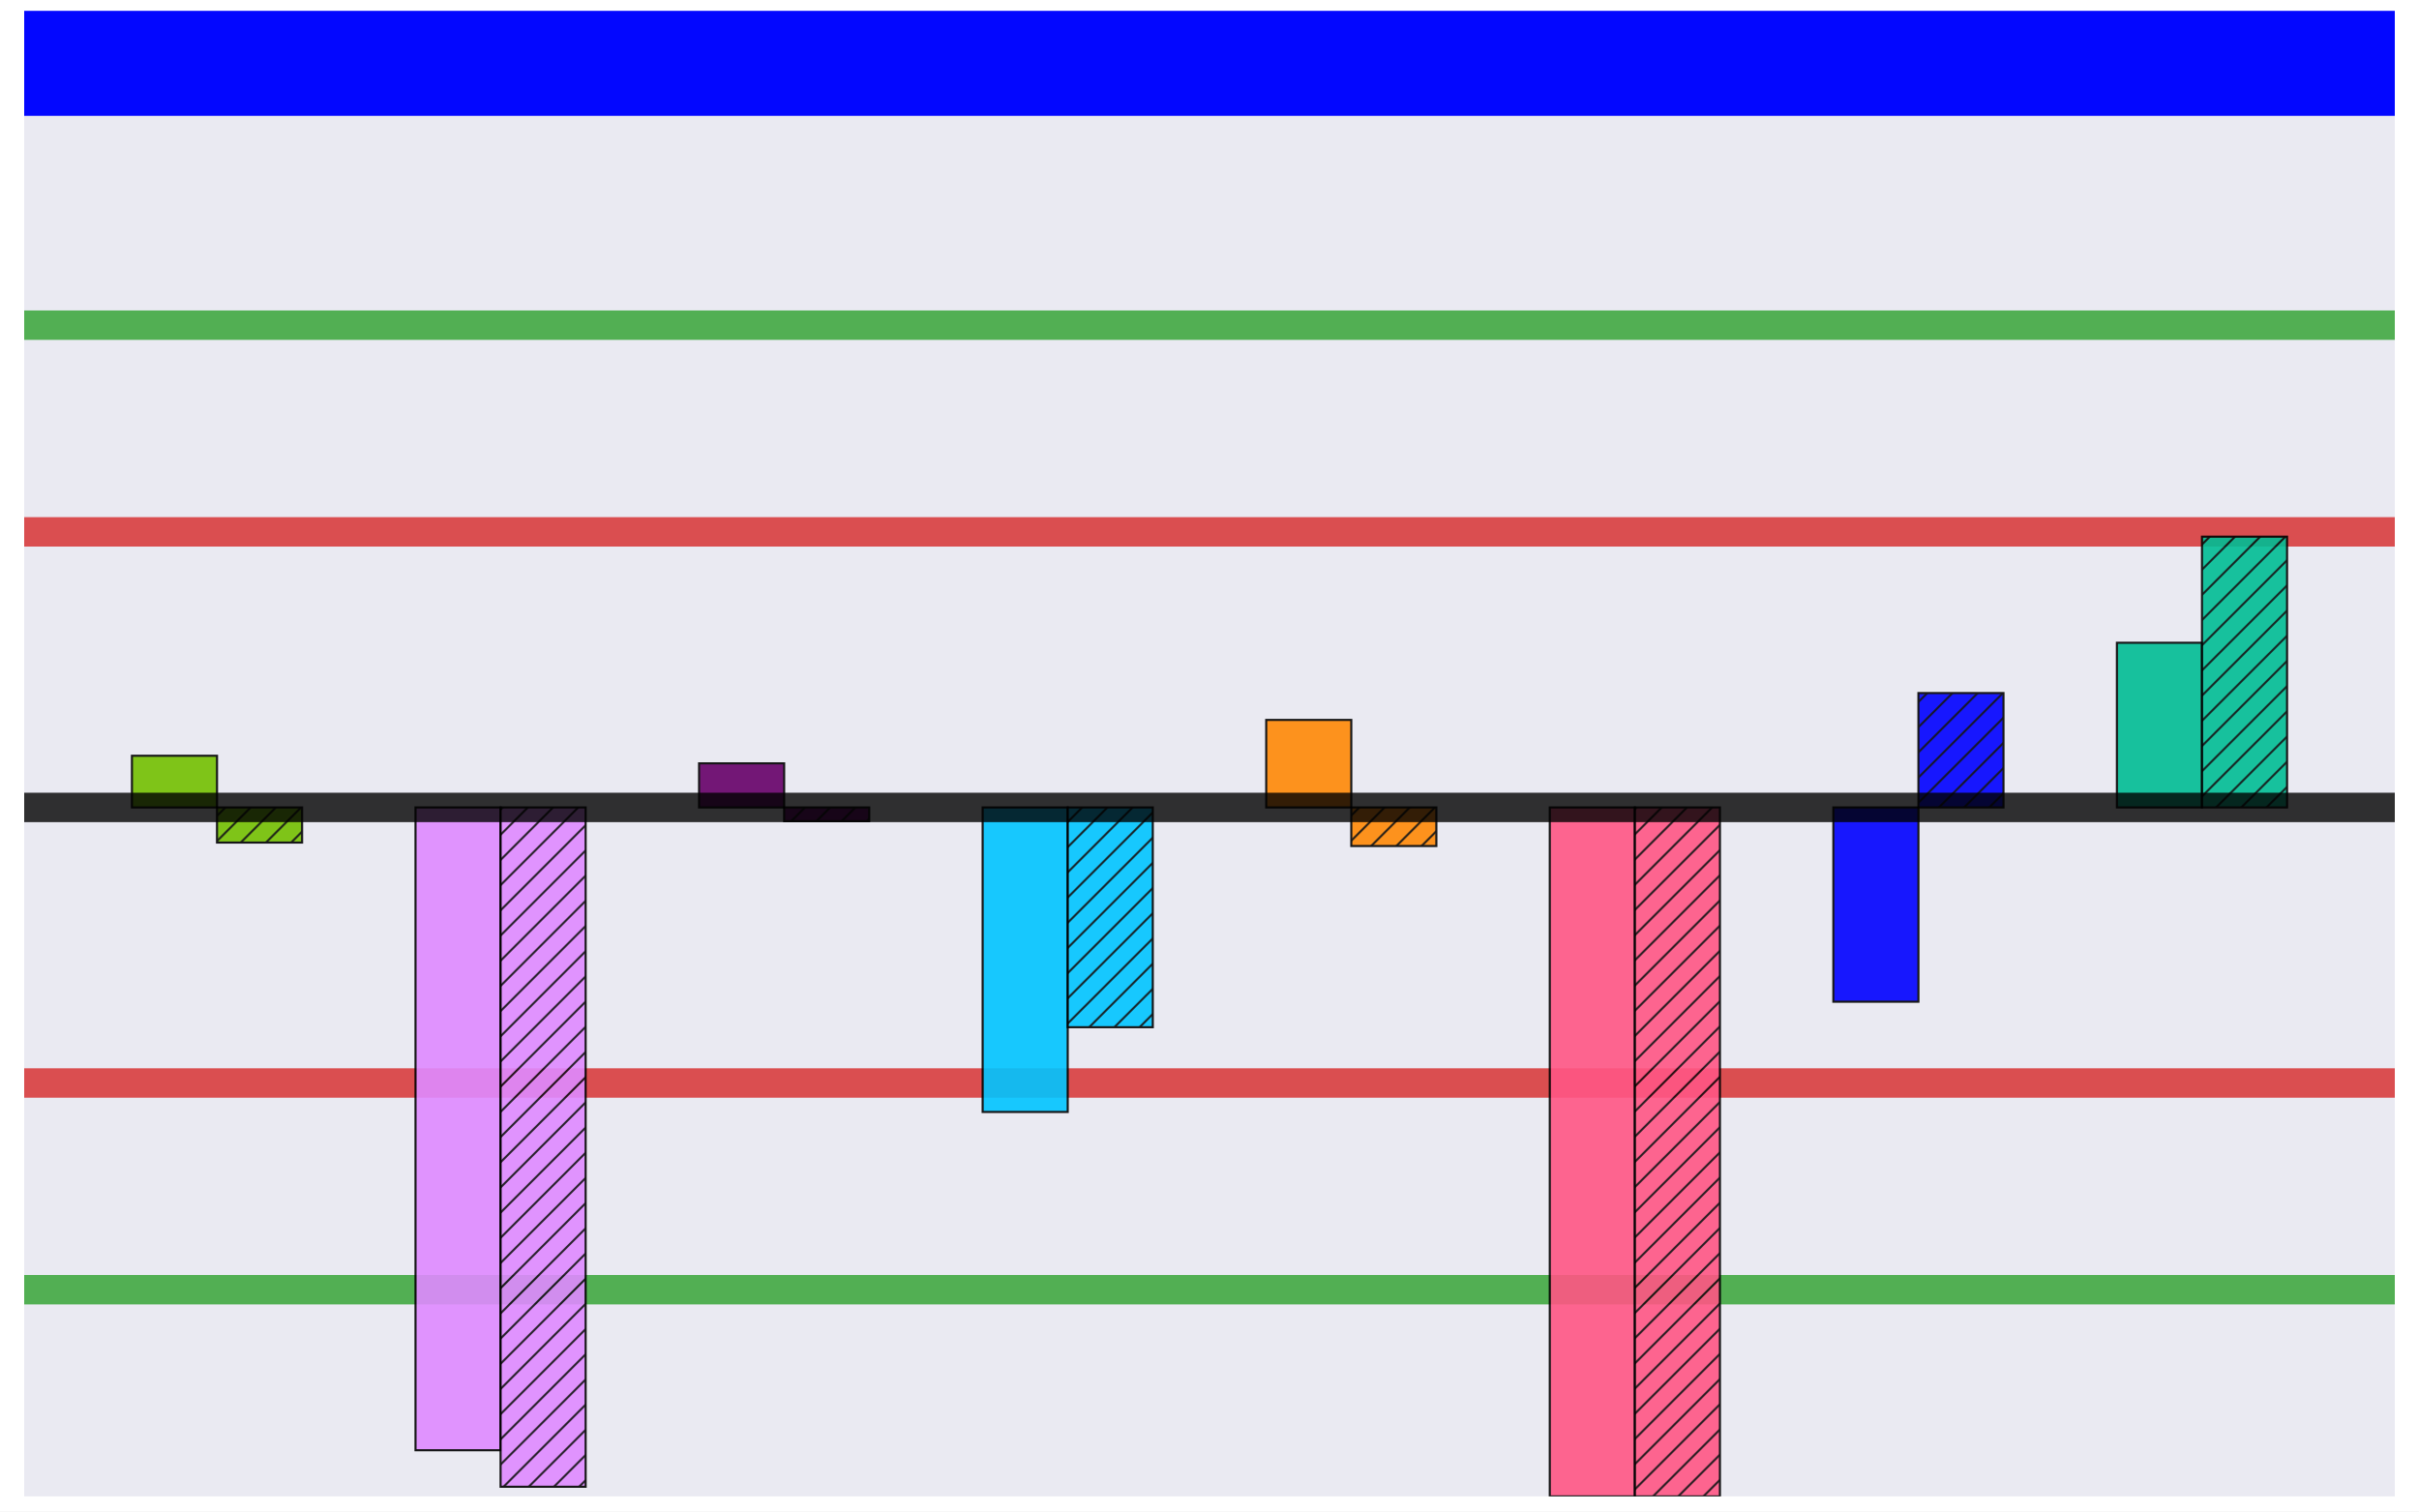
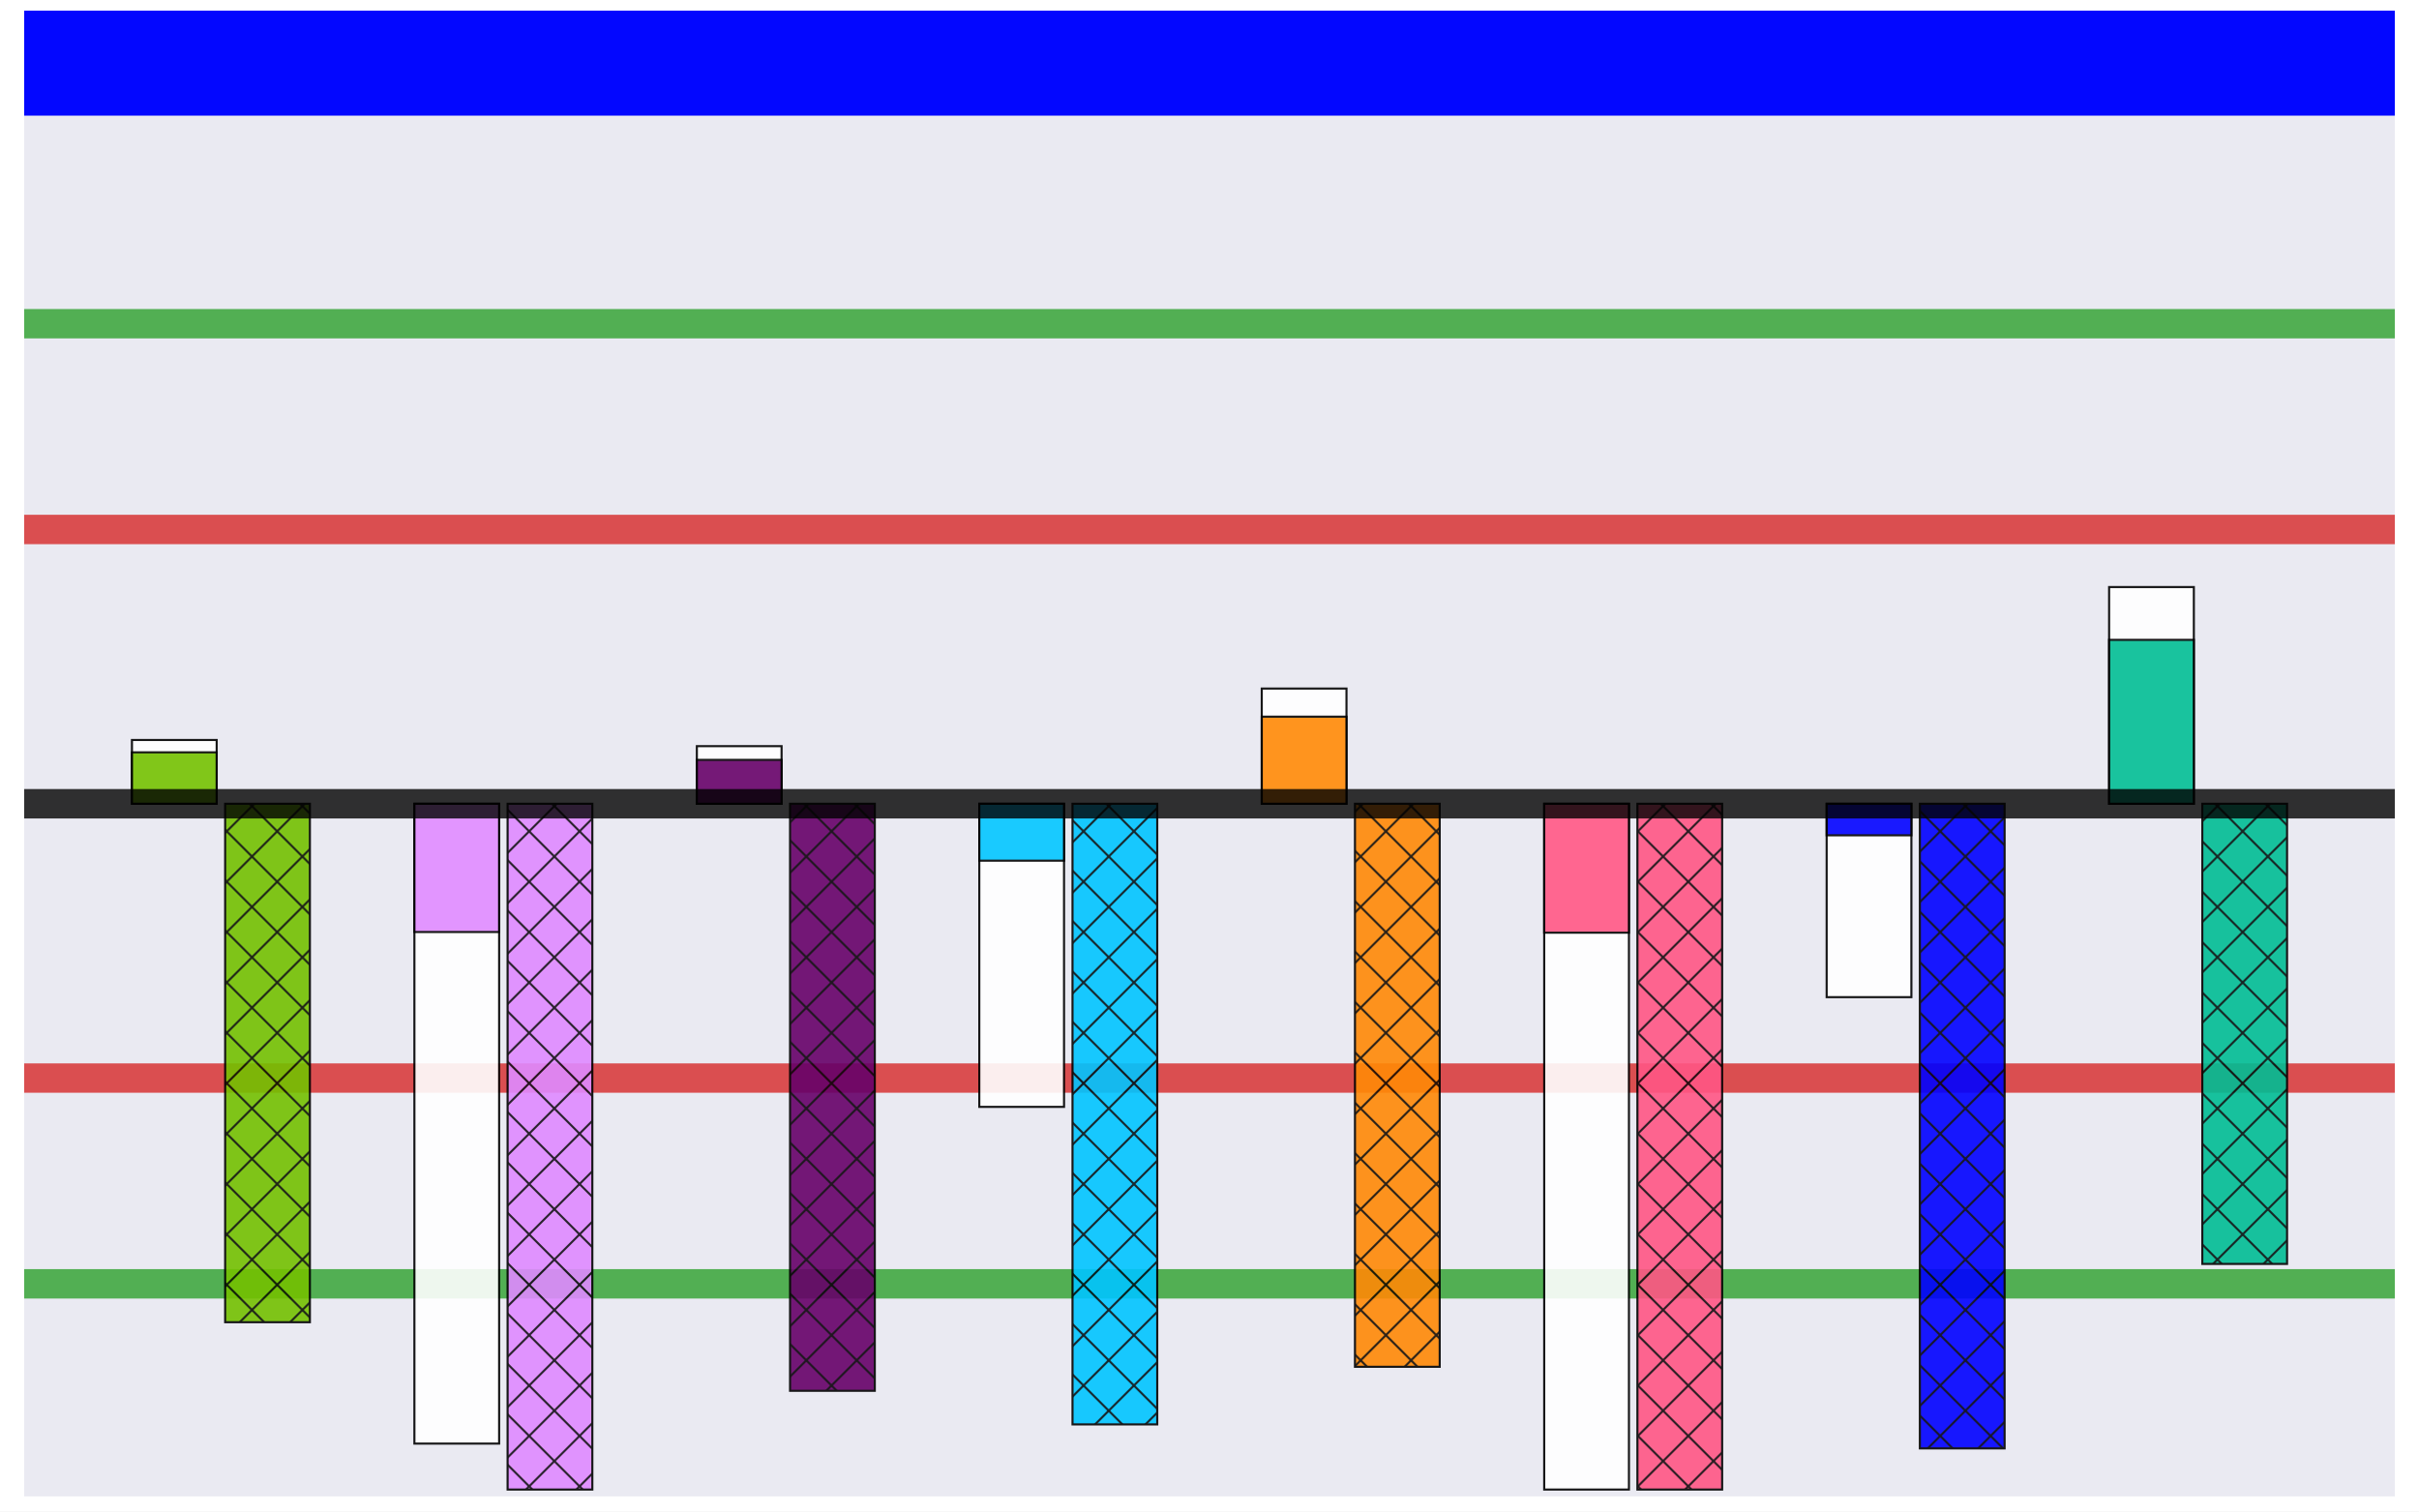
<svg xmlns="http://www.w3.org/2000/svg" width="1152pt" height="720pt" viewBox="0 0 1152 720" version="1.1">
  <defs>
    <style type="text/css">*{stroke-linejoin: round; stroke-linecap: butt}</style>
  </defs>
  <g id="figure_1">
    <g id="patch_1">
      <path d="M 0 720  L 1152 720  L 1152 0  L 0 0  z " style="fill: #ffffff" />
    </g>
    <g id="axes_1">
      <g id="patch_2">
        <path d="M 11.52 712.8  L 1140.48 712.8  L 1140.48 7.2  L 11.52 7.2  z " style="fill: #eaeaf2" />
      </g>
      <g id="matplotlib.axis_1" />
      <g id="matplotlib.axis_2" />
      <g id="line2d_1">
-         <path d="M 11.52 30.173  L 1140.48 30.173  " style="fill: none; stroke: #0307ff; stroke-width: 50" />
+         <path d="M 11.52 30.067  L 1140.48 30.067  " style="fill: none; stroke: #0307ff; stroke-width: 50" />
      </g>
      <g id="line2d_2">
-         <path d="M 11.52 154.884  L 1140.48 154.884  " clip-path="url(#pedf2f608b7)" style="fill: none; stroke: #2ca02c; stroke-opacity: 0.8; stroke-width: 14; stroke-linecap: round" />
+         <path d="M 11.52 154.2  L 1140.48 154.2  " clip-path="url(#pf2c301c343)" style="fill: none; stroke: #2ca02c; stroke-opacity: 0.8; stroke-width: 14; stroke-linecap: round" />
      </g>
      <g id="line2d_3">
-         <path d="M 11.52 253.34  L 1140.48 253.34  " clip-path="url(#pedf2f608b7)" style="fill: none; stroke: #d62728; stroke-opacity: 0.8; stroke-width: 14; stroke-linecap: round" />
+         <path d="M 11.52 252.2  L 1140.48 252.2  " clip-path="url(#pf2c301c343)" style="fill: none; stroke: #d62728; stroke-opacity: 0.8; stroke-width: 14; stroke-linecap: round" />
      </g>
      <g id="line2d_4">
-         <path d="M 11.52 614.344  L 1140.48 614.344  " clip-path="url(#pedf2f608b7)" style="fill: none; stroke: #2ca02c; stroke-opacity: 0.8; stroke-width: 14; stroke-linecap: round" />
+         <path d="M 11.52 611.533  L 1140.48 611.533  " clip-path="url(#pf2c301c343)" style="fill: none; stroke: #2ca02c; stroke-opacity: 0.8; stroke-width: 14; stroke-linecap: round" />
      </g>
      <g id="line2d_5">
-         <path d="M 11.52 515.888  L 1140.48 515.888  " clip-path="url(#pedf2f608b7)" style="fill: none; stroke: #d62728; stroke-opacity: 0.8; stroke-width: 14; stroke-linecap: round" />
+         <path d="M 11.52 513.533  L 1140.48 513.533  " clip-path="url(#pf2c301c343)" style="fill: none; stroke: #d62728; stroke-opacity: 0.8; stroke-width: 14; stroke-linecap: round" />
      </g>
      <g id="patch_3">
        <path d="M 11.52 712.8  L 11.52 7.2  " style="fill: none" />
      </g>
      <g id="patch_4">
        <path d="M 1140.48 712.8  L 1140.48 7.2  " style="fill: none" />
      </g>
      <g id="patch_5">
        <path d="M 11.52 712.8  L 1140.48 712.8  " style="fill: none" />
      </g>
      <g id="patch_6">
        <path d="M 11.52 7.2  L 1140.48 7.2  " style="fill: none" />
      </g>
      <g id="patch_7">
-         <path d="M 62.836 384.614  L 103.349 384.614  L 103.349 360  L 62.836 360  z " clip-path="url(#pedf2f608b7)" style="fill: #73c000; opacity: 0.9; stroke: #000000; stroke-linejoin: miter" />
+         <path d="M 62.836 382.867  L 103.19 382.867  L 103.19 352.487  L 62.836 352.487  z " clip-path="url(#pf2c301c343)" style="fill: #ffffff; opacity: 0.9; stroke: #000000; stroke-linejoin: miter" />
      </g>
      <g id="patch_8">
-         <path d="M 103.349 384.614  L 143.862 384.614  L 143.862 401.351  L 103.349 401.351  z " clip-path="url(#pedf2f608b7)" style="fill: url(#hd9baefc2ee); opacity: 0.9; stroke: #000000; stroke-linejoin: miter" />
+         <path d="M 197.348 382.867  L 237.702 382.867  L 237.702 687.647  L 197.348 687.647  z " clip-path="url(#pf2c301c343)" style="fill: #ffffff; opacity: 0.9; stroke: #000000; stroke-linejoin: miter" />
      </g>
      <g id="patch_9">
-         <path d="M 197.879 384.614  L 238.392 384.614  L 238.392 690.812  L 197.879 690.812  z " clip-path="url(#pedf2f608b7)" style="fill: #df89ff; opacity: 0.9; stroke: #000000; stroke-linejoin: miter" />
+         <path d="M 331.861 382.867  L 372.214 382.867  L 372.214 355.427  L 331.861 355.427  z " clip-path="url(#pf2c301c343)" style="fill: #ffffff; opacity: 0.9; stroke: #000000; stroke-linejoin: miter" />
      </g>
      <g id="patch_10">
-         <path d="M 238.392 384.614  L 278.905 384.614  L 278.905 708.205  L 238.392 708.205  z " clip-path="url(#pedf2f608b7)" style="fill: url(#h778a81bf24); opacity: 0.9; stroke: #000000; stroke-linejoin: miter" />
+         <path d="M 466.373 382.867  L 506.726 382.867  L 506.726 527.253  L 466.373 527.253  z " clip-path="url(#pf2c301c343)" style="fill: #ffffff; opacity: 0.9; stroke: #000000; stroke-linejoin: miter" />
      </g>
      <g id="patch_11">
-         <path d="M 332.922 384.614  L 373.435 384.614  L 373.435 363.61  L 332.922 363.61  z " clip-path="url(#pedf2f608b7)" style="fill: #660068; opacity: 0.9; stroke: #000000; stroke-linejoin: miter" />
+         <path d="M 600.885 382.867  L 641.238 382.867  L 641.238 327.987  L 600.885 327.987  z " clip-path="url(#pf2c301c343)" style="fill: #ffffff; opacity: 0.9; stroke: #000000; stroke-linejoin: miter" />
      </g>
      <g id="patch_12">
-         <path d="M 373.435 384.614  L 413.948 384.614  L 413.948 391.178  L 373.435 391.178  z " clip-path="url(#pedf2f608b7)" style="fill: url(#h5fb554ad70); opacity: 0.9; stroke: #000000; stroke-linejoin: miter" />
+         <path d="M 735.397 382.867  L 775.75 382.867  L 775.75 709.533  L 735.397 709.533  z " clip-path="url(#pf2c301c343)" style="fill: #ffffff; opacity: 0.9; stroke: #000000; stroke-linejoin: miter" />
      </g>
      <g id="patch_13">
-         <path d="M 467.966 384.614  L 508.478 384.614  L 508.478 529.672  L 467.966 529.672  z " clip-path="url(#pedf2f608b7)" style="fill: #00c4ff; opacity: 0.9; stroke: #000000; stroke-linejoin: miter" />
+         <path d="M 869.909 382.867  L 910.263 382.867  L 910.263 474.987  L 869.909 474.987  z " clip-path="url(#pf2c301c343)" style="fill: #ffffff; opacity: 0.9; stroke: #000000; stroke-linejoin: miter" />
      </g>
      <g id="patch_14">
-         <path d="M 508.478 384.614  L 548.991 384.614  L 548.991 489.305  L 508.478 489.305  z " clip-path="url(#pedf2f608b7)" style="fill: url(#h211101b022); opacity: 0.9; stroke: #000000; stroke-linejoin: miter" />
+         <path d="M 1004.421 382.867  L 1044.775 382.867  L 1044.775 279.64  L 1004.421 279.64  z " clip-path="url(#pf2c301c343)" style="fill: #ffffff; opacity: 0.9; stroke: #000000; stroke-linejoin: miter" />
      </g>
      <g id="patch_15">
-         <path d="M 603.009 384.614  L 643.522 384.614  L 643.522 342.934  L 603.009 342.934  z " clip-path="url(#pedf2f608b7)" style="fill: #ff8805; opacity: 0.9; stroke: #000000; stroke-linejoin: miter" />
+         <path d="M 62.836 382.867  L 103.19 382.867  L 103.19 358.367  L 62.836 358.367  z " clip-path="url(#pf2c301c343)" style="fill: #73c000; opacity: 0.9; stroke: #000000; stroke-linejoin: miter" />
      </g>
      <g id="patch_16">
-         <path d="M 643.522 384.614  L 684.034 384.614  L 684.034 402.992  L 643.522 402.992  z " clip-path="url(#pedf2f608b7)" style="fill: url(#h9fdc23ea7a); opacity: 0.9; stroke: #000000; stroke-linejoin: miter" />
+         <path d="M 107.225 382.867  L 147.579 382.867  L 147.579 629.827  L 107.225 629.827  z " clip-path="url(#pf2c301c343)" style="fill: url(#h713ad63761); opacity: 0.9; stroke: #000000; stroke-linejoin: miter" />
      </g>
      <g id="patch_17">
-         <path d="M 738.052 384.614  L 778.565 384.614  L 778.565 712.8  L 738.052 712.8  z " clip-path="url(#pedf2f608b7)" style="fill: #ff5584; opacity: 0.9; stroke: #000000; stroke-linejoin: miter" />
+         <path d="M 197.348 382.867  L 237.702 382.867  L 237.702 443.953  L 197.348 443.953  z " clip-path="url(#pf2c301c343)" style="fill: #df89ff; opacity: 0.9; stroke: #000000; stroke-linejoin: miter" />
      </g>
      <g id="patch_18">
-         <path d="M 778.565 384.614  L 819.078 384.614  L 819.078 712.8  L 778.565 712.8  z " clip-path="url(#pedf2f608b7)" style="fill: url(#h50c1e3590f); opacity: 0.9; stroke: #000000; stroke-linejoin: miter" />
+         <path d="M 241.737 382.867  L 282.091 382.867  L 282.091 709.533  L 241.737 709.533  z " clip-path="url(#pf2c301c343)" style="fill: url(#ha01d127700); opacity: 0.9; stroke: #000000; stroke-linejoin: miter" />
      </g>
      <g id="patch_19">
-         <path d="M 873.095 384.614  L 913.608 384.614  L 913.608 477.162  L 873.095 477.162  z " clip-path="url(#pedf2f608b7)" style="fill: #0000ff; opacity: 0.9; stroke: #000000; stroke-linejoin: miter" />
+         <path d="M 331.861 382.867  L 372.214 382.867  L 372.214 361.96  L 331.861 361.96  z " clip-path="url(#pf2c301c343)" style="fill: #660068; opacity: 0.9; stroke: #000000; stroke-linejoin: miter" />
      </g>
      <g id="patch_20">
-         <path d="M 913.608 384.614  L 954.121 384.614  L 954.121 330.135  L 913.608 330.135  z " clip-path="url(#pedf2f608b7)" style="fill: url(#hf36e494769); opacity: 0.9; stroke: #000000; stroke-linejoin: miter" />
+         <path d="M 376.25 382.867  L 416.603 382.867  L 416.603 662.493  L 376.25 662.493  z " clip-path="url(#pf2c301c343)" style="fill: url(#hf30421ebd8); opacity: 0.9; stroke: #000000; stroke-linejoin: miter" />
      </g>
      <g id="patch_21">
-         <path d="M 1008.138 384.614  L 1048.651 384.614  L 1048.651 306.177  L 1008.138 306.177  z " clip-path="url(#pedf2f608b7)" style="fill: #00bd94; opacity: 0.9; stroke: #000000; stroke-linejoin: miter" />
+         <path d="M 466.373 382.867  L 506.726 382.867  L 506.726 409.98  L 466.373 409.98  z " clip-path="url(#pf2c301c343)" style="fill: #00c4ff; opacity: 0.9; stroke: #000000; stroke-linejoin: miter" />
      </g>
      <g id="patch_22">
-         <path d="M 1048.651 384.614  L 1089.164 384.614  L 1089.164 255.637  L 1048.651 255.637  z " clip-path="url(#pedf2f608b7)" style="fill: url(#h448db11d77); opacity: 0.9; stroke: #000000; stroke-linejoin: miter" />
+         <path d="M 510.762 382.867  L 551.115 382.867  L 551.115 678.5  L 510.762 678.5  z " clip-path="url(#pf2c301c343)" style="fill: url(#h9b55216838); opacity: 0.9; stroke: #000000; stroke-linejoin: miter" />
+       </g>
+       <g id="patch_23">
+         <path d="M 600.885 382.867  L 641.238 382.867  L 641.238 341.38  L 600.885 341.38  z " clip-path="url(#pf2c301c343)" style="fill: #ff8805; opacity: 0.9; stroke: #000000; stroke-linejoin: miter" />
+       </g>
+       <g id="patch_24">
+         <path d="M 645.274 382.867  L 685.627 382.867  L 685.627 651.06  L 645.274 651.06  z " clip-path="url(#pf2c301c343)" style="fill: url(#h2965ff5bb6); opacity: 0.9; stroke: #000000; stroke-linejoin: miter" />
+       </g>
+       <g id="patch_25">
+         <path d="M 735.397 382.867  L 775.75 382.867  L 775.75 444.28  L 735.397 444.28  z " clip-path="url(#pf2c301c343)" style="fill: #ff5584; opacity: 0.9; stroke: #000000; stroke-linejoin: miter" />
+       </g>
+       <g id="patch_26">
+         <path d="M 779.786 382.867  L 820.139 382.867  L 820.139 709.533  L 779.786 709.533  z " clip-path="url(#pf2c301c343)" style="fill: url(#hedb4119ce7); opacity: 0.9; stroke: #000000; stroke-linejoin: miter" />
+       </g>
+       <g id="patch_27">
+         <path d="M 869.909 382.867  L 910.263 382.867  L 910.263 397.893  L 869.909 397.893  z " clip-path="url(#pf2c301c343)" style="fill: #0000ff; opacity: 0.9; stroke: #000000; stroke-linejoin: miter" />
+       </g>
+       <g id="patch_28">
+         <path d="M 914.298 382.867  L 954.652 382.867  L 954.652 689.933  L 914.298 689.933  z " clip-path="url(#pf2c301c343)" style="fill: url(#ha69a90e602); opacity: 0.9; stroke: #000000; stroke-linejoin: miter" />
+       </g>
+       <g id="patch_29">
+         <path d="M 1004.421 382.867  L 1044.775 382.867  L 1044.775 304.793  L 1004.421 304.793  z " clip-path="url(#pf2c301c343)" style="fill: #00bd94; opacity: 0.9; stroke: #000000; stroke-linejoin: miter" />
+       </g>
+       <g id="patch_30">
+         <path d="M 1048.81 382.867  L 1089.164 382.867  L 1089.164 602.06  L 1048.81 602.06  z " clip-path="url(#pf2c301c343)" style="fill: url(#hbba88f7e0c); opacity: 0.9; stroke: #000000; stroke-linejoin: miter" />
      </g>
      <g id="line2d_6">
-         <path d="M 11.52 384.614  L 1140.48 384.614  " clip-path="url(#pedf2f608b7)" style="fill: none; stroke: #000000; stroke-opacity: 0.8; stroke-width: 14; stroke-linecap: round" />
+         <path d="M 11.52 382.867  L 1140.48 382.867  " clip-path="url(#pf2c301c343)" style="fill: none; stroke: #000000; stroke-opacity: 0.8; stroke-width: 14; stroke-linecap: round" />
      </g>
    </g>
  </g>
  <defs>
-     <clipPath id="pedf2f608b7">
+     <clipPath id="pf2c301c343">
      <rect x="11.52" y="7.2" width="1128.96" height="705.6" />
    </clipPath>
  </defs>
  <defs>
-     <pattern id="hd9baefc2ee" patternUnits="userSpaceOnUse" x="0" y="0" width="72" height="72">
+     <pattern id="h713ad63761" patternUnits="userSpaceOnUse" x="0" y="0" width="72" height="72">
      <rect x="0" y="0" width="73" height="73" fill="#73c000" />
-       <path d="M -36 36  L 36 -36  M -30 42  L 42 -30  M -24 48  L 48 -24  M -18 54  L 54 -18  M -12 60  L 60 -12  M -6 66  L 66 -6  M 0 72  L 72 0  M 6 78  L 78 6  M 12 84  L 84 12  M 18 90  L 90 18  M 24 96  L 96 24  M 30 102  L 102 30  M 36 108  L 108 36  " style="fill: #000000; stroke: #000000; stroke-width: 1.0; stroke-linecap: butt; stroke-linejoin: miter; stroke-opacity: 0.9" />
+       <path d="M -36 36  L 36 -36  M -24 48  L 48 -24  M -12 60  L 60 -12  M 0 72  L 72 0  M 12 84  L 84 12  M 24 96  L 96 24  M 36 108  L 108 36  M -36 36  L 36 108  M -24 24  L 48 96  M -12 12  L 60 84  M 0 0  L 72 72  M 12 -12  L 84 60  M 24 -24  L 96 48  M 36 -36  L 108 36  " style="fill: #000000; stroke: #000000; stroke-width: 1.0; stroke-linecap: butt; stroke-linejoin: miter; stroke-opacity: 0.9" />
    </pattern>
-     <pattern id="h778a81bf24" patternUnits="userSpaceOnUse" x="0" y="0" width="72" height="72">
+     <pattern id="ha01d127700" patternUnits="userSpaceOnUse" x="0" y="0" width="72" height="72">
      <rect x="0" y="0" width="73" height="73" fill="#df89ff" />
-       <path d="M -36 36  L 36 -36  M -30 42  L 42 -30  M -24 48  L 48 -24  M -18 54  L 54 -18  M -12 60  L 60 -12  M -6 66  L 66 -6  M 0 72  L 72 0  M 6 78  L 78 6  M 12 84  L 84 12  M 18 90  L 90 18  M 24 96  L 96 24  M 30 102  L 102 30  M 36 108  L 108 36  " style="fill: #000000; stroke: #000000; stroke-width: 1.0; stroke-linecap: butt; stroke-linejoin: miter; stroke-opacity: 0.9" />
+       <path d="M -36 36  L 36 -36  M -24 48  L 48 -24  M -12 60  L 60 -12  M 0 72  L 72 0  M 12 84  L 84 12  M 24 96  L 96 24  M 36 108  L 108 36  M -36 36  L 36 108  M -24 24  L 48 96  M -12 12  L 60 84  M 0 0  L 72 72  M 12 -12  L 84 60  M 24 -24  L 96 48  M 36 -36  L 108 36  " style="fill: #000000; stroke: #000000; stroke-width: 1.0; stroke-linecap: butt; stroke-linejoin: miter; stroke-opacity: 0.9" />
    </pattern>
-     <pattern id="h5fb554ad70" patternUnits="userSpaceOnUse" x="0" y="0" width="72" height="72">
+     <pattern id="hf30421ebd8" patternUnits="userSpaceOnUse" x="0" y="0" width="72" height="72">
      <rect x="0" y="0" width="73" height="73" fill="#660068" />
-       <path d="M -36 36  L 36 -36  M -30 42  L 42 -30  M -24 48  L 48 -24  M -18 54  L 54 -18  M -12 60  L 60 -12  M -6 66  L 66 -6  M 0 72  L 72 0  M 6 78  L 78 6  M 12 84  L 84 12  M 18 90  L 90 18  M 24 96  L 96 24  M 30 102  L 102 30  M 36 108  L 108 36  " style="fill: #000000; stroke: #000000; stroke-width: 1.0; stroke-linecap: butt; stroke-linejoin: miter; stroke-opacity: 0.9" />
+       <path d="M -36 36  L 36 -36  M -24 48  L 48 -24  M -12 60  L 60 -12  M 0 72  L 72 0  M 12 84  L 84 12  M 24 96  L 96 24  M 36 108  L 108 36  M -36 36  L 36 108  M -24 24  L 48 96  M -12 12  L 60 84  M 0 0  L 72 72  M 12 -12  L 84 60  M 24 -24  L 96 48  M 36 -36  L 108 36  " style="fill: #000000; stroke: #000000; stroke-width: 1.0; stroke-linecap: butt; stroke-linejoin: miter; stroke-opacity: 0.9" />
    </pattern>
-     <pattern id="h211101b022" patternUnits="userSpaceOnUse" x="0" y="0" width="72" height="72">
+     <pattern id="h9b55216838" patternUnits="userSpaceOnUse" x="0" y="0" width="72" height="72">
      <rect x="0" y="0" width="73" height="73" fill="#00c4ff" />
-       <path d="M -36 36  L 36 -36  M -30 42  L 42 -30  M -24 48  L 48 -24  M -18 54  L 54 -18  M -12 60  L 60 -12  M -6 66  L 66 -6  M 0 72  L 72 0  M 6 78  L 78 6  M 12 84  L 84 12  M 18 90  L 90 18  M 24 96  L 96 24  M 30 102  L 102 30  M 36 108  L 108 36  " style="fill: #000000; stroke: #000000; stroke-width: 1.0; stroke-linecap: butt; stroke-linejoin: miter; stroke-opacity: 0.9" />
+       <path d="M -36 36  L 36 -36  M -24 48  L 48 -24  M -12 60  L 60 -12  M 0 72  L 72 0  M 12 84  L 84 12  M 24 96  L 96 24  M 36 108  L 108 36  M -36 36  L 36 108  M -24 24  L 48 96  M -12 12  L 60 84  M 0 0  L 72 72  M 12 -12  L 84 60  M 24 -24  L 96 48  M 36 -36  L 108 36  " style="fill: #000000; stroke: #000000; stroke-width: 1.0; stroke-linecap: butt; stroke-linejoin: miter; stroke-opacity: 0.9" />
    </pattern>
-     <pattern id="h9fdc23ea7a" patternUnits="userSpaceOnUse" x="0" y="0" width="72" height="72">
+     <pattern id="h2965ff5bb6" patternUnits="userSpaceOnUse" x="0" y="0" width="72" height="72">
      <rect x="0" y="0" width="73" height="73" fill="#ff8805" />
-       <path d="M -36 36  L 36 -36  M -30 42  L 42 -30  M -24 48  L 48 -24  M -18 54  L 54 -18  M -12 60  L 60 -12  M -6 66  L 66 -6  M 0 72  L 72 0  M 6 78  L 78 6  M 12 84  L 84 12  M 18 90  L 90 18  M 24 96  L 96 24  M 30 102  L 102 30  M 36 108  L 108 36  " style="fill: #000000; stroke: #000000; stroke-width: 1.0; stroke-linecap: butt; stroke-linejoin: miter; stroke-opacity: 0.9" />
+       <path d="M -36 36  L 36 -36  M -24 48  L 48 -24  M -12 60  L 60 -12  M 0 72  L 72 0  M 12 84  L 84 12  M 24 96  L 96 24  M 36 108  L 108 36  M -36 36  L 36 108  M -24 24  L 48 96  M -12 12  L 60 84  M 0 0  L 72 72  M 12 -12  L 84 60  M 24 -24  L 96 48  M 36 -36  L 108 36  " style="fill: #000000; stroke: #000000; stroke-width: 1.0; stroke-linecap: butt; stroke-linejoin: miter; stroke-opacity: 0.9" />
    </pattern>
-     <pattern id="h50c1e3590f" patternUnits="userSpaceOnUse" x="0" y="0" width="72" height="72">
+     <pattern id="hedb4119ce7" patternUnits="userSpaceOnUse" x="0" y="0" width="72" height="72">
      <rect x="0" y="0" width="73" height="73" fill="#ff5584" />
-       <path d="M -36 36  L 36 -36  M -30 42  L 42 -30  M -24 48  L 48 -24  M -18 54  L 54 -18  M -12 60  L 60 -12  M -6 66  L 66 -6  M 0 72  L 72 0  M 6 78  L 78 6  M 12 84  L 84 12  M 18 90  L 90 18  M 24 96  L 96 24  M 30 102  L 102 30  M 36 108  L 108 36  " style="fill: #000000; stroke: #000000; stroke-width: 1.0; stroke-linecap: butt; stroke-linejoin: miter; stroke-opacity: 0.9" />
+       <path d="M -36 36  L 36 -36  M -24 48  L 48 -24  M -12 60  L 60 -12  M 0 72  L 72 0  M 12 84  L 84 12  M 24 96  L 96 24  M 36 108  L 108 36  M -36 36  L 36 108  M -24 24  L 48 96  M -12 12  L 60 84  M 0 0  L 72 72  M 12 -12  L 84 60  M 24 -24  L 96 48  M 36 -36  L 108 36  " style="fill: #000000; stroke: #000000; stroke-width: 1.0; stroke-linecap: butt; stroke-linejoin: miter; stroke-opacity: 0.9" />
    </pattern>
-     <pattern id="hf36e494769" patternUnits="userSpaceOnUse" x="0" y="0" width="72" height="72">
+     <pattern id="ha69a90e602" patternUnits="userSpaceOnUse" x="0" y="0" width="72" height="72">
      <rect x="0" y="0" width="73" height="73" fill="#0000ff" />
-       <path d="M -36 36  L 36 -36  M -30 42  L 42 -30  M -24 48  L 48 -24  M -18 54  L 54 -18  M -12 60  L 60 -12  M -6 66  L 66 -6  M 0 72  L 72 0  M 6 78  L 78 6  M 12 84  L 84 12  M 18 90  L 90 18  M 24 96  L 96 24  M 30 102  L 102 30  M 36 108  L 108 36  " style="fill: #000000; stroke: #000000; stroke-width: 1.0; stroke-linecap: butt; stroke-linejoin: miter; stroke-opacity: 0.9" />
+       <path d="M -36 36  L 36 -36  M -24 48  L 48 -24  M -12 60  L 60 -12  M 0 72  L 72 0  M 12 84  L 84 12  M 24 96  L 96 24  M 36 108  L 108 36  M -36 36  L 36 108  M -24 24  L 48 96  M -12 12  L 60 84  M 0 0  L 72 72  M 12 -12  L 84 60  M 24 -24  L 96 48  M 36 -36  L 108 36  " style="fill: #000000; stroke: #000000; stroke-width: 1.0; stroke-linecap: butt; stroke-linejoin: miter; stroke-opacity: 0.9" />
    </pattern>
-     <pattern id="h448db11d77" patternUnits="userSpaceOnUse" x="0" y="0" width="72" height="72">
+     <pattern id="hbba88f7e0c" patternUnits="userSpaceOnUse" x="0" y="0" width="72" height="72">
      <rect x="0" y="0" width="73" height="73" fill="#00bd94" />
-       <path d="M -36 36  L 36 -36  M -30 42  L 42 -30  M -24 48  L 48 -24  M -18 54  L 54 -18  M -12 60  L 60 -12  M -6 66  L 66 -6  M 0 72  L 72 0  M 6 78  L 78 6  M 12 84  L 84 12  M 18 90  L 90 18  M 24 96  L 96 24  M 30 102  L 102 30  M 36 108  L 108 36  " style="fill: #000000; stroke: #000000; stroke-width: 1.0; stroke-linecap: butt; stroke-linejoin: miter; stroke-opacity: 0.9" />
+       <path d="M -36 36  L 36 -36  M -24 48  L 48 -24  M -12 60  L 60 -12  M 0 72  L 72 0  M 12 84  L 84 12  M 24 96  L 96 24  M 36 108  L 108 36  M -36 36  L 36 108  M -24 24  L 48 96  M -12 12  L 60 84  M 0 0  L 72 72  M 12 -12  L 84 60  M 24 -24  L 96 48  M 36 -36  L 108 36  " style="fill: #000000; stroke: #000000; stroke-width: 1.0; stroke-linecap: butt; stroke-linejoin: miter; stroke-opacity: 0.9" />
    </pattern>
  </defs>
</svg>
